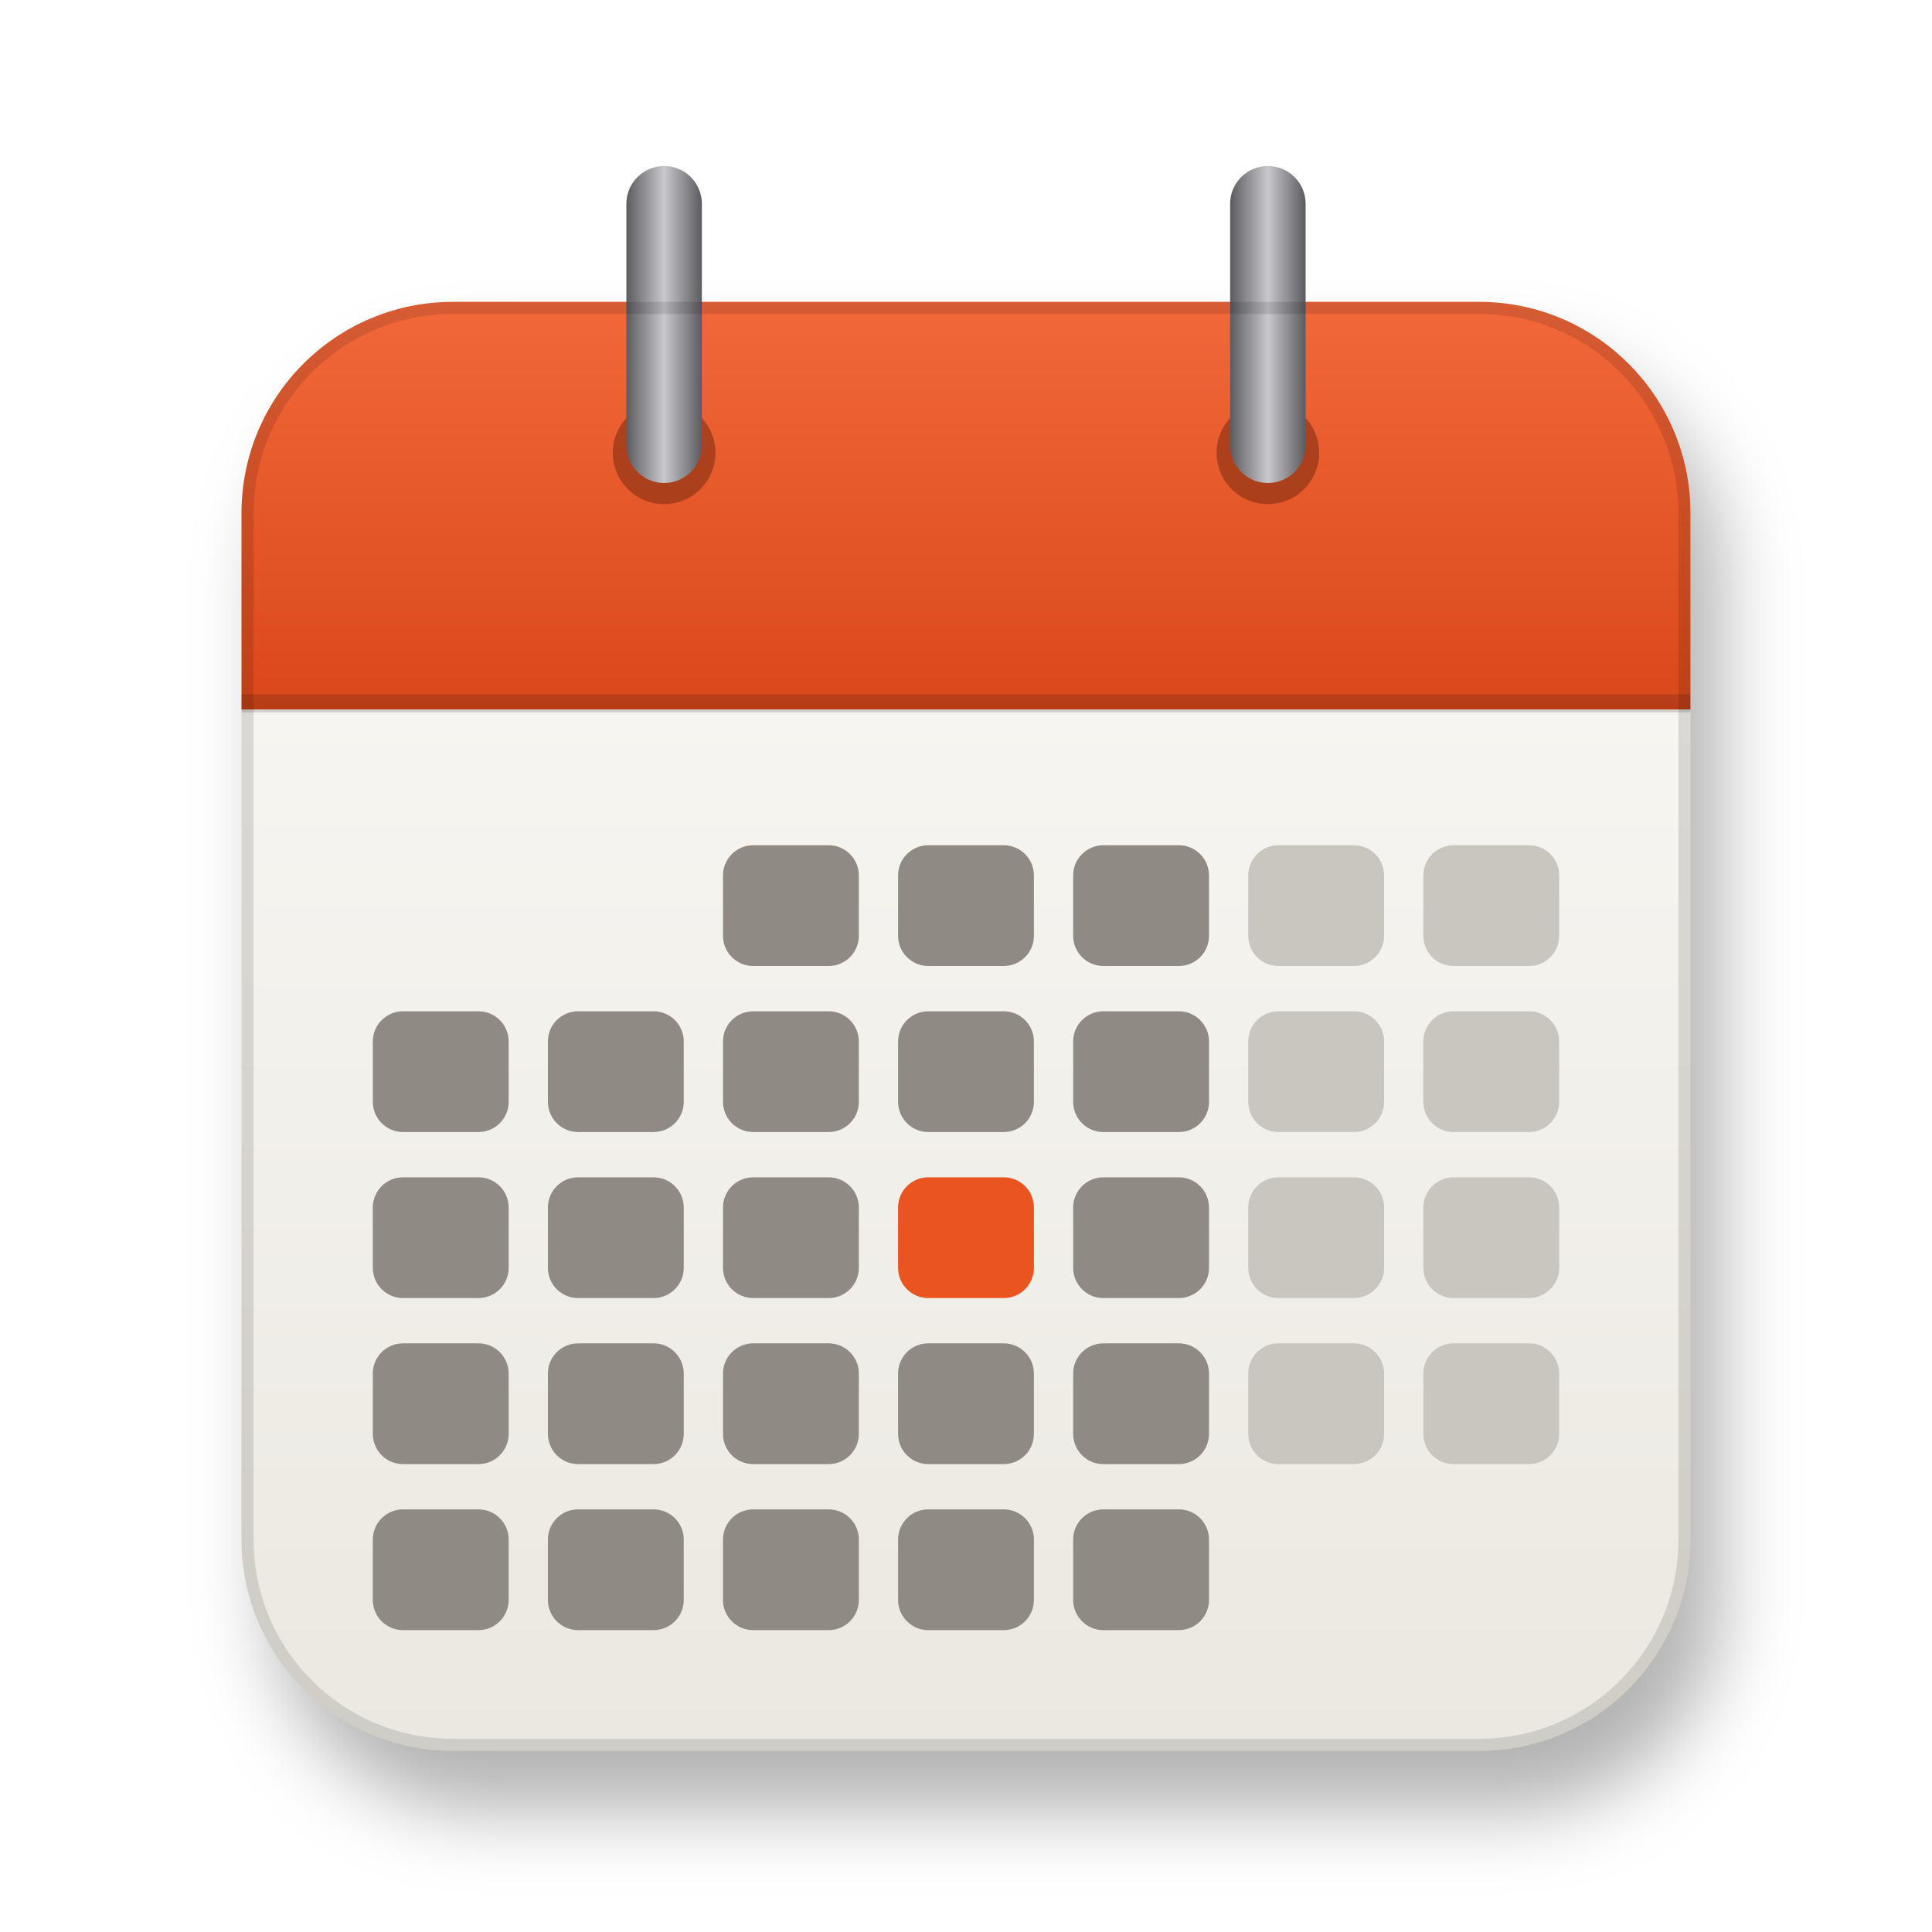
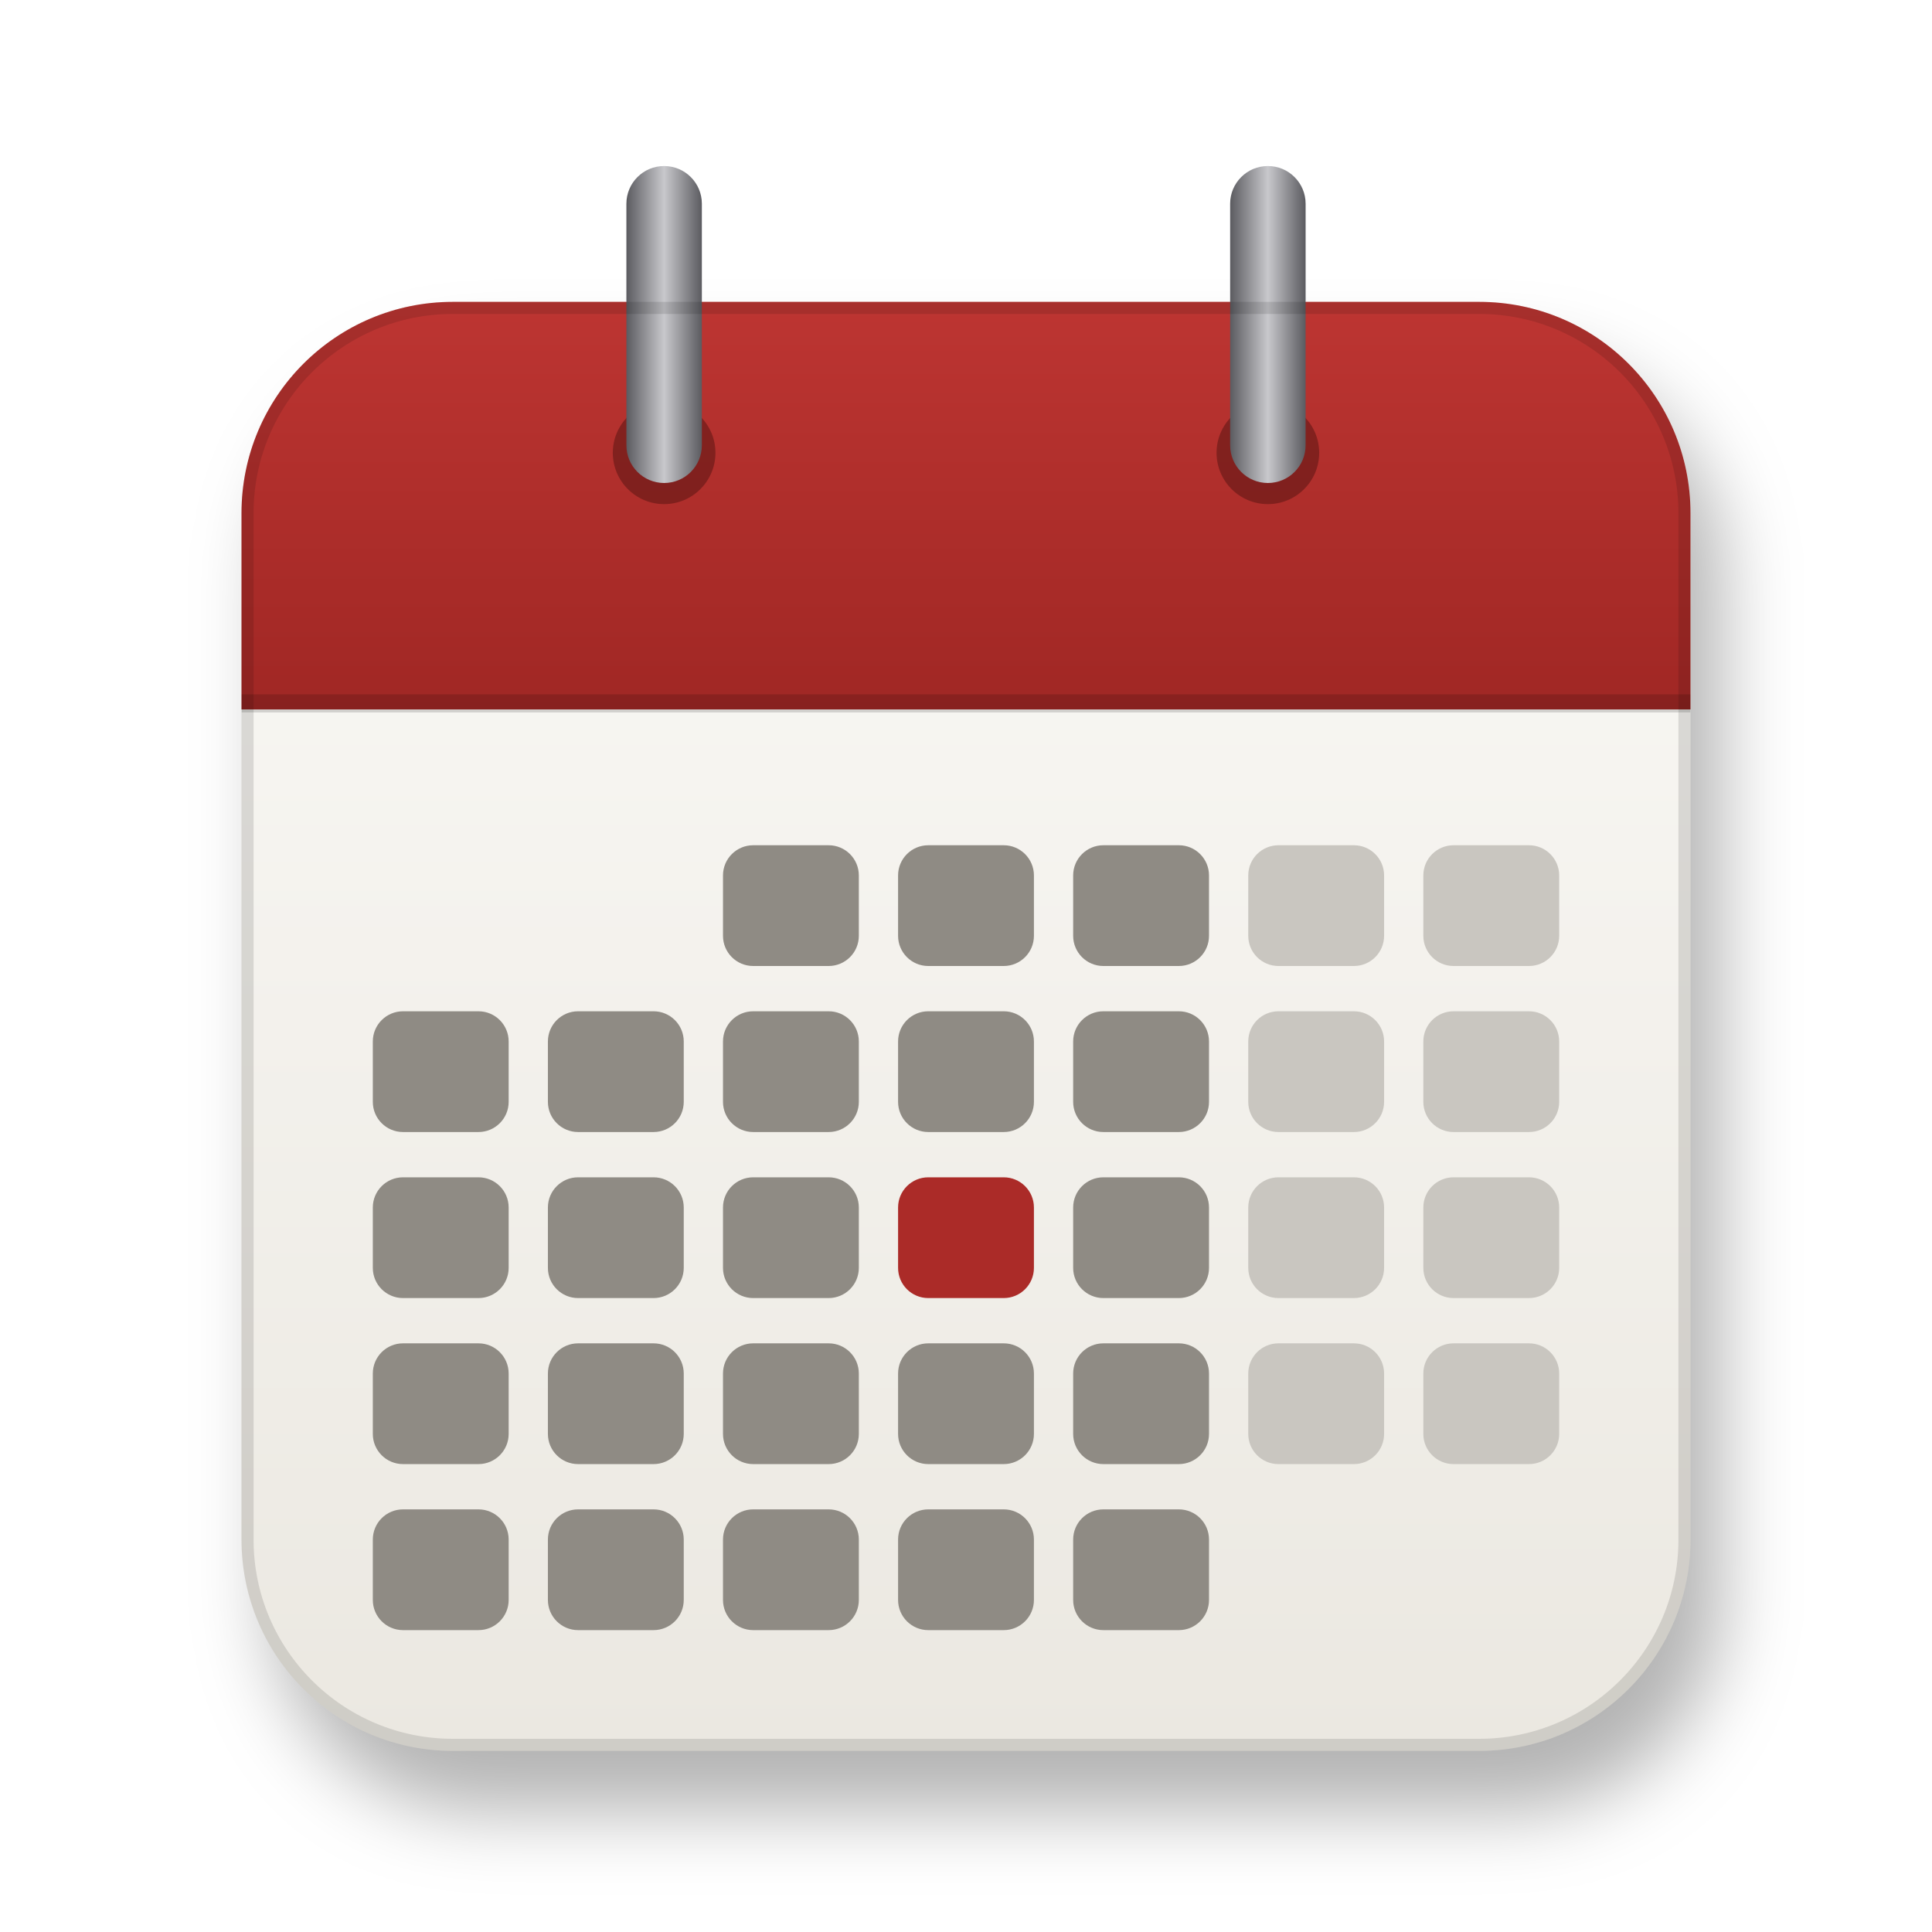
<svg xmlns="http://www.w3.org/2000/svg" viewBox="0 0 128 128">
  <defs>
    <linearGradient id="page" x1="0" y1="0" x2="0" y2="1">
      <stop offset="0" stop-color="#fbfaf7" />
      <stop offset="1" stop-color="#ebe8e1" />
    </linearGradient>
    <linearGradient id="band" x1="0" y1="0" x2="0" y2="1">
-       <stop offset="0" stop-color="#f2683a" />
-       <stop offset="1" stop-color="#d9481a" />
+       <stop offset="0" stop-color="#bd3532" />
+       <stop offset="1" stop-color="#a02724" />
    </linearGradient>
    <linearGradient id="ring" x1="0" y1="0" x2="1" y2="0">
      <stop offset="0" stop-color="#5b5b60" />
      <stop offset="0.5" stop-color="#c8c8cc" />
      <stop offset="1" stop-color="#5b5b60" />
    </linearGradient>
    <clipPath id="pageclip">
      <rect x="16" y="20" width="96" height="96" rx="14" />
    </clipPath>
    <filter id="shadow" x="-20%" y="-20%" width="140%" height="140%">
      <feGaussianBlur stdDeviation="2.5" />
    </filter>
  </defs>
  <rect x="18" y="24" width="96" height="96" rx="14" fill="#000" opacity="0.3" filter="url(#shadow)" />
  <rect x="16" y="20" width="96" height="96" rx="14" fill="url(#page)" />
  <g clip-path="url(#pageclip)">
    <rect x="16" y="20" width="96" height="27" fill="url(#band)" />
    <rect x="16" y="46" width="96" height="1.2" fill="#000" opacity="0.15" />
  </g>
-   <circle cx="44" cy="30" r="3.4" fill="#7a2a10" opacity="0.55" />
-   <circle cx="84" cy="30" r="3.4" fill="#7a2a10" opacity="0.55" />
+   <circle cx="44" cy="30" r="3.4" fill="#5a1412" opacity="0.55" />
+   <circle cx="84" cy="30" r="3.4" fill="#5a1412" opacity="0.55" />
  <rect x="41.5" y="11" width="5" height="21" rx="2.5" fill="url(#ring)" />
  <rect x="81.5" y="11" width="5" height="21" rx="2.5" fill="url(#ring)" />
  <g>
    <rect x="47.9" y="56.0" width="9" height="8" rx="2" fill="#8f8b84" />
    <rect x="59.5" y="56.0" width="9" height="8" rx="2" fill="#8f8b84" />
    <rect x="71.1" y="56.0" width="9" height="8" rx="2" fill="#8f8b84" />
    <rect x="82.7" y="56.0" width="9" height="8" rx="2" fill="#c9c6c0" />
    <rect x="94.3" y="56.0" width="9" height="8" rx="2" fill="#c9c6c0" />
    <rect x="24.7" y="67.0" width="9" height="8" rx="2" fill="#8f8b84" />
    <rect x="36.3" y="67.0" width="9" height="8" rx="2" fill="#8f8b84" />
    <rect x="47.9" y="67.0" width="9" height="8" rx="2" fill="#8f8b84" />
    <rect x="59.5" y="67.0" width="9" height="8" rx="2" fill="#8f8b84" />
    <rect x="71.1" y="67.0" width="9" height="8" rx="2" fill="#8f8b84" />
    <rect x="82.7" y="67.0" width="9" height="8" rx="2" fill="#c9c6c0" />
    <rect x="94.3" y="67.0" width="9" height="8" rx="2" fill="#c9c6c0" />
    <rect x="24.7" y="78.0" width="9" height="8" rx="2" fill="#8f8b84" />
    <rect x="36.3" y="78.0" width="9" height="8" rx="2" fill="#8f8b84" />
    <rect x="47.9" y="78.0" width="9" height="8" rx="2" fill="#8f8b84" />
-     <rect x="59.5" y="78.0" width="9" height="8" rx="2" fill="#e95420" />
+     <rect x="59.5" y="78.0" width="9" height="8" rx="2" fill="#ab2b28" />
    <rect x="71.1" y="78.0" width="9" height="8" rx="2" fill="#8f8b84" />
    <rect x="82.7" y="78.0" width="9" height="8" rx="2" fill="#c9c6c0" />
    <rect x="94.3" y="78.0" width="9" height="8" rx="2" fill="#c9c6c0" />
    <rect x="24.7" y="89.0" width="9" height="8" rx="2" fill="#8f8b84" />
    <rect x="36.3" y="89.0" width="9" height="8" rx="2" fill="#8f8b84" />
    <rect x="47.9" y="89.0" width="9" height="8" rx="2" fill="#8f8b84" />
    <rect x="59.5" y="89.0" width="9" height="8" rx="2" fill="#8f8b84" />
    <rect x="71.1" y="89.0" width="9" height="8" rx="2" fill="#8f8b84" />
    <rect x="82.7" y="89.0" width="9" height="8" rx="2" fill="#c9c6c0" />
    <rect x="94.3" y="89.0" width="9" height="8" rx="2" fill="#c9c6c0" />
    <rect x="24.7" y="100.0" width="9" height="8" rx="2" fill="#8f8b84" />
    <rect x="36.3" y="100.0" width="9" height="8" rx="2" fill="#8f8b84" />
    <rect x="47.9" y="100.0" width="9" height="8" rx="2" fill="#8f8b84" />
    <rect x="59.5" y="100.0" width="9" height="8" rx="2" fill="#8f8b84" />
    <rect x="71.1" y="100.0" width="9" height="8" rx="2" fill="#8f8b84" />
  </g>
  <rect x="16.4" y="20.4" width="95.2" height="95.2" rx="13.6" fill="none" stroke="#000" stroke-opacity="0.12" stroke-width="0.8" />
</svg>
